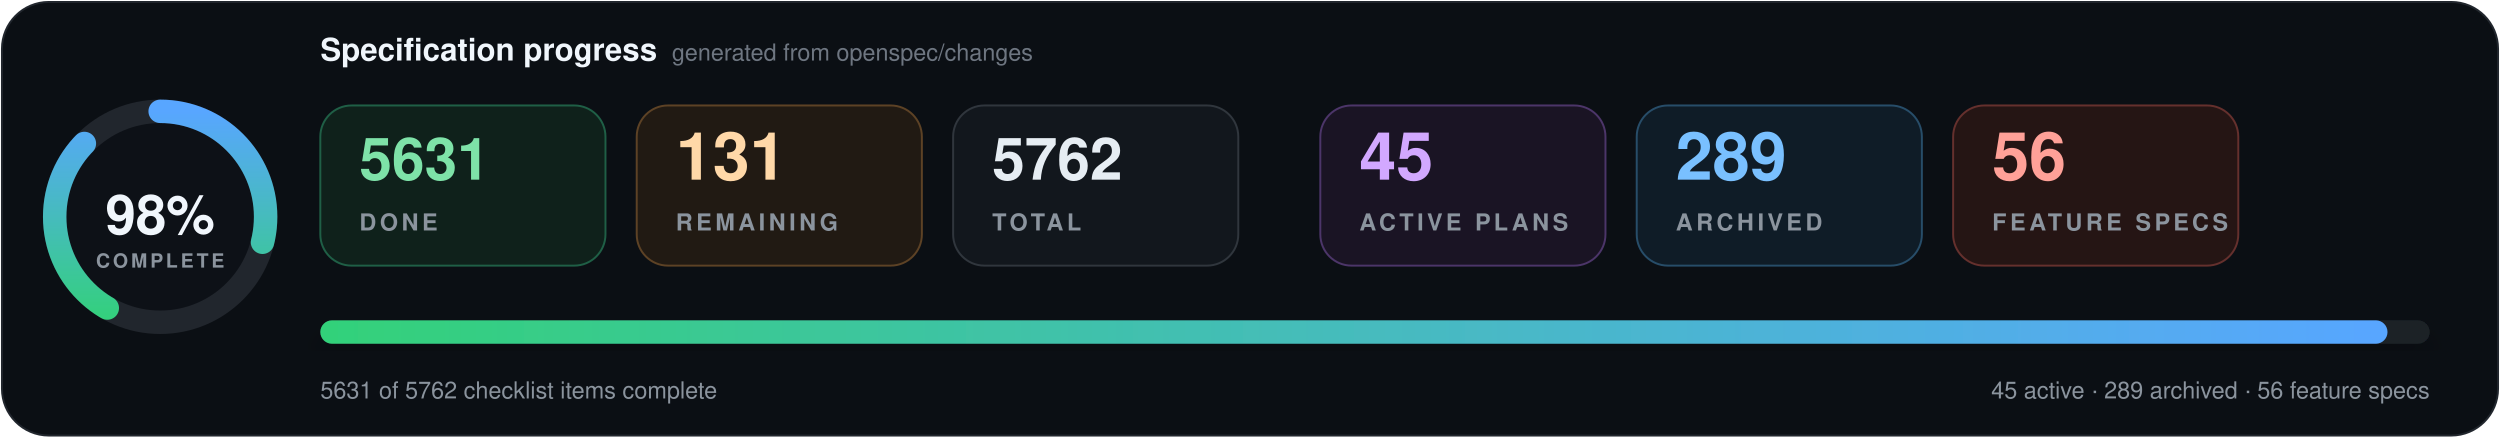
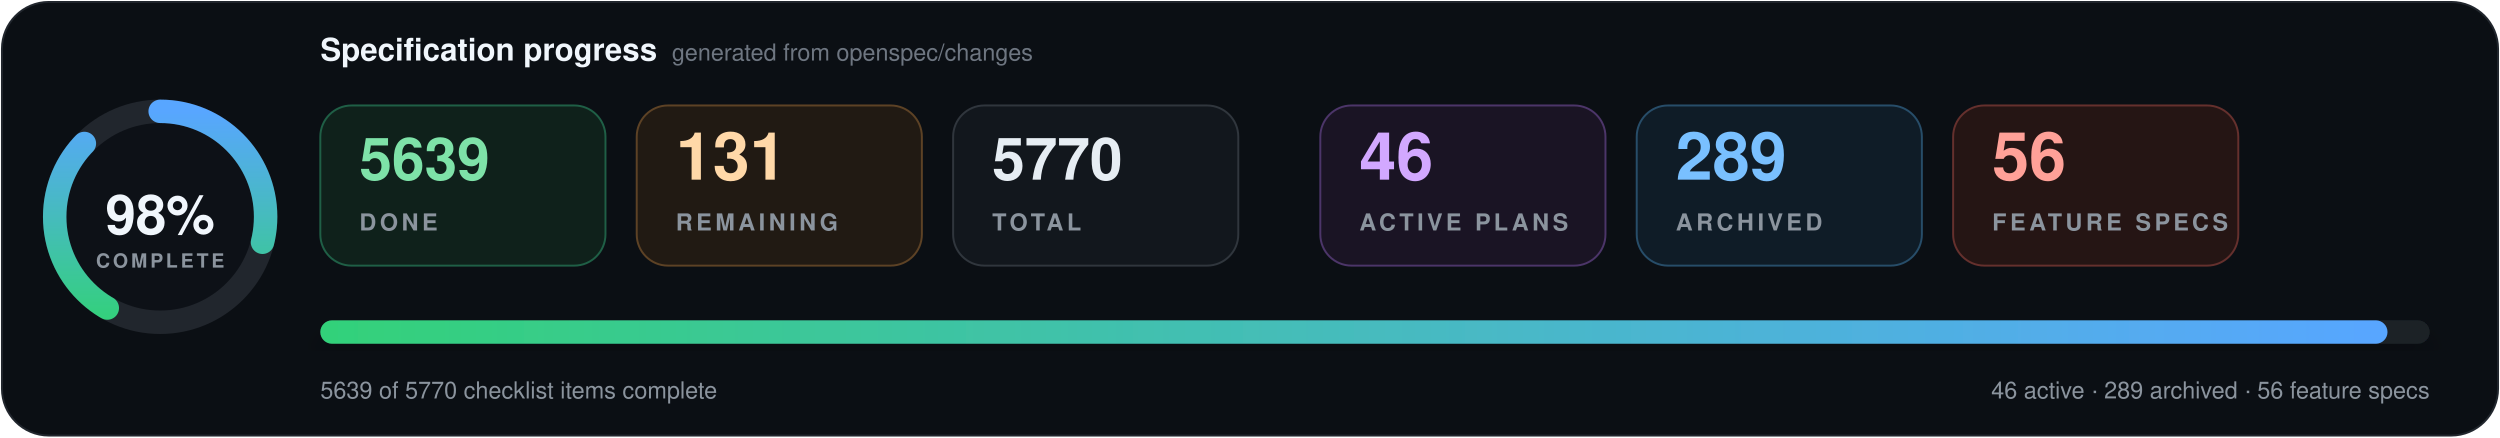
- <svg xmlns="http://www.w3.org/2000/svg" data-cache-version="1794596678" width="1280" height="224" viewBox="0 0 1280 224" role="img" aria-labelledby="title description" font-family="system-ui, -apple-system, BlinkMacSystemFont, 'Segoe UI', Helvetica, Arial, sans-serif" font-variant-numeric="tabular-nums">
+ <svg xmlns="http://www.w3.org/2000/svg" data-cache-version="1794598808" width="1280" height="224" viewBox="0 0 1280 224" role="img" aria-labelledby="title description" font-family="system-ui, -apple-system, BlinkMacSystemFont, 'Segoe UI', Helvetica, Arial, sans-serif" font-variant-numeric="tabular-nums">
  <defs>
    <linearGradient id="progress" x1="0" x2="1">
      <stop offset="0" stop-color="#33d17a" />
      <stop offset="1" stop-color="#58a6ff" />
    </linearGradient>
    <filter id="shadow" x="-10%" y="-20%" width="120%" height="150%">
      <feDropShadow dx="0" dy="7" stdDeviation="9" flood-color="#000" flood-opacity=".28" />
    </filter>
  </defs>
  <rect x="1" y="1" width="1278" height="222" rx="24" fill="#0b0f14" stroke="#21262d" />
  <g transform="translate(82 111)">
    <circle r="54" fill="#0d1117" stroke="#21262d" stroke-width="12" />
    <circle r="54" fill="none" stroke="url(#progress)" stroke-width="12" stroke-linecap="round" pathLength="100" stroke-dasharray="98 100" transform="rotate(-90)" />
    <text y="-1" text-anchor="middle" dominant-baseline="middle" fill="#f0f6fc" font-size="28" font-weight="800">98%</text>
    <text y="26" text-anchor="middle" fill="#8b949e" font-size="10" font-weight="700" letter-spacing="1.5">COMPLETE</text>
  </g>
  <text x="164" y="31" fill="#f0f6fc" font-size="16" font-weight="750">Specification progress</text>
  <text x="344" y="31" fill="#6e7681" font-size="12">generated from openspec/changes</text>
  <g transform="translate(164 54)">
    <rect width="146" height="82" rx="16" fill="#0f211b" stroke="#1f5f46" />
-     <text x="20" y="38" fill="#7ee2a8" font-size="30" font-weight="750">5631</text>
+     <text x="20" y="38" fill="#7ee2a8" font-size="30" font-weight="750">5639</text>
    <text x="20" y="64" fill="#8b949e" font-size="12" font-weight="700" letter-spacing="1.8">DONE</text>
  </g>
  <g transform="translate(326 54)">
    <rect width="146" height="82" rx="16" fill="#211a13" stroke="#5d4225" />
    <text x="20" y="38" fill="#ffd8a8" font-size="34" font-weight="750">131</text>
    <text x="20" y="64" fill="#8b949e" font-size="12" font-weight="700" letter-spacing="1.8">REMAINING</text>
  </g>
  <g transform="translate(488 54)">
    <rect width="146" height="82" rx="16" fill="#12171d" stroke="#30363d" />
-     <text x="20" y="38" fill="#e6edf3" font-size="30" font-weight="750">5762</text>
+     <text x="20" y="38" fill="#e6edf3" font-size="30" font-weight="750">5770</text>
    <text x="20" y="64" fill="#8b949e" font-size="12" font-weight="700" letter-spacing="1.8">TOTAL</text>
  </g>
  <g transform="translate(676 54)">
    <rect width="146" height="82" rx="16" fill="#1a1424" stroke="#4c3569" />
-     <text x="20" y="38" fill="#d2a8ff" font-size="34" font-weight="750">45</text>
+     <text x="20" y="38" fill="#d2a8ff" font-size="34" font-weight="750">46</text>
    <text x="20" y="64" fill="#8b949e" font-size="12" font-weight="700" letter-spacing="1.8">ACTIVE PLANS</text>
  </g>
  <g transform="translate(838 54)">
    <rect width="146" height="82" rx="16" fill="#0f1c27" stroke="#274d69" />
    <text x="20" y="38" fill="#79c0ff" font-size="34" font-weight="750">289</text>
    <text x="20" y="64" fill="#8b949e" font-size="12" font-weight="700" letter-spacing="1.8">ARCHIVED</text>
  </g>
  <g transform="translate(1000 54)">
    <rect width="146" height="82" rx="16" fill="#251514" stroke="#65302d" />
    <text x="20" y="38" fill="#ffa198" font-size="34" font-weight="750">56</text>
    <text x="20" y="64" fill="#8b949e" font-size="12" font-weight="700" letter-spacing="1.8">FEATURE SPECS</text>
  </g>
  <g filter="url(#shadow)">
    <rect x="164" y="164" width="1080" height="12" rx="6" fill="#1b2128" />
    <rect x="164" y="164" width="1058.4" height="12" rx="6" fill="url(#progress)" />
  </g>
-   <text x="164" y="204" fill="#8b949e" font-size="12">5631 of 5762 checklist items complete</text>
-   <text x="1244" y="204" text-anchor="end" fill="#8b949e" font-size="12">45 active · 289 archived · 56 feature specs</text>
+   <text x="164" y="204" fill="#8b949e" font-size="12">5639 of 5770 checklist items complete</text>
+   <text x="1244" y="204" text-anchor="end" fill="#8b949e" font-size="12">46 active · 289 archived · 56 feature specs</text>
</svg>
